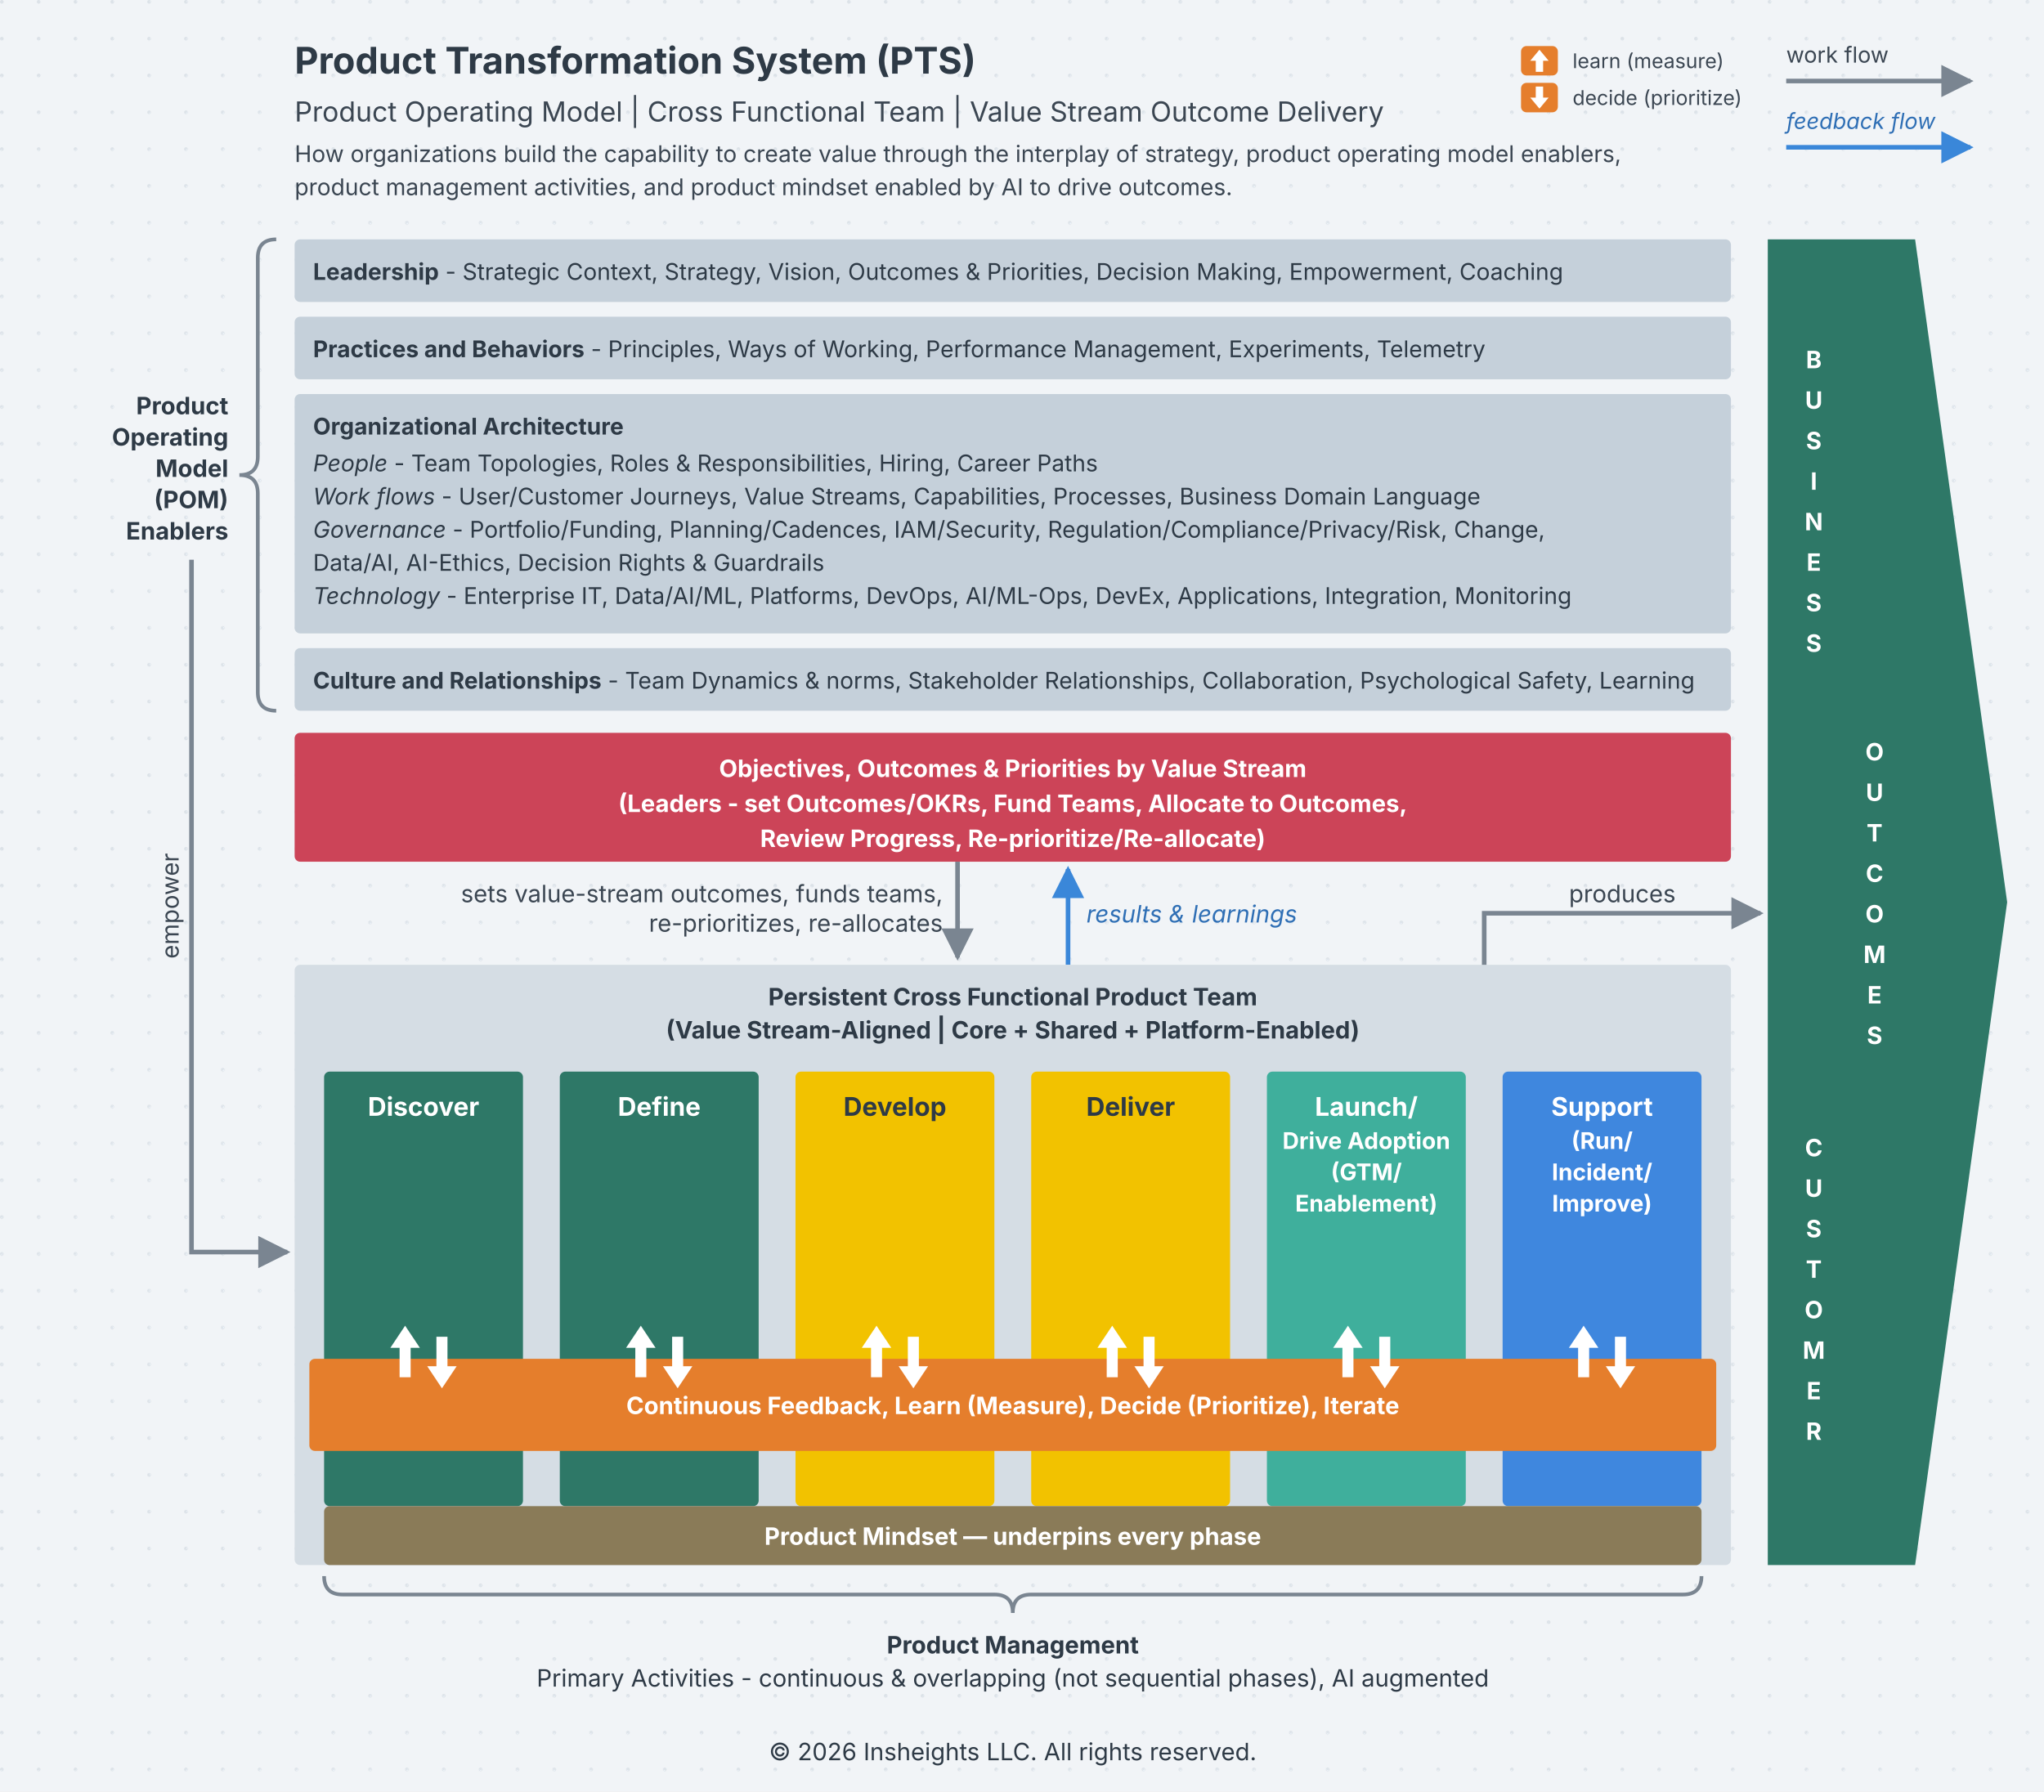
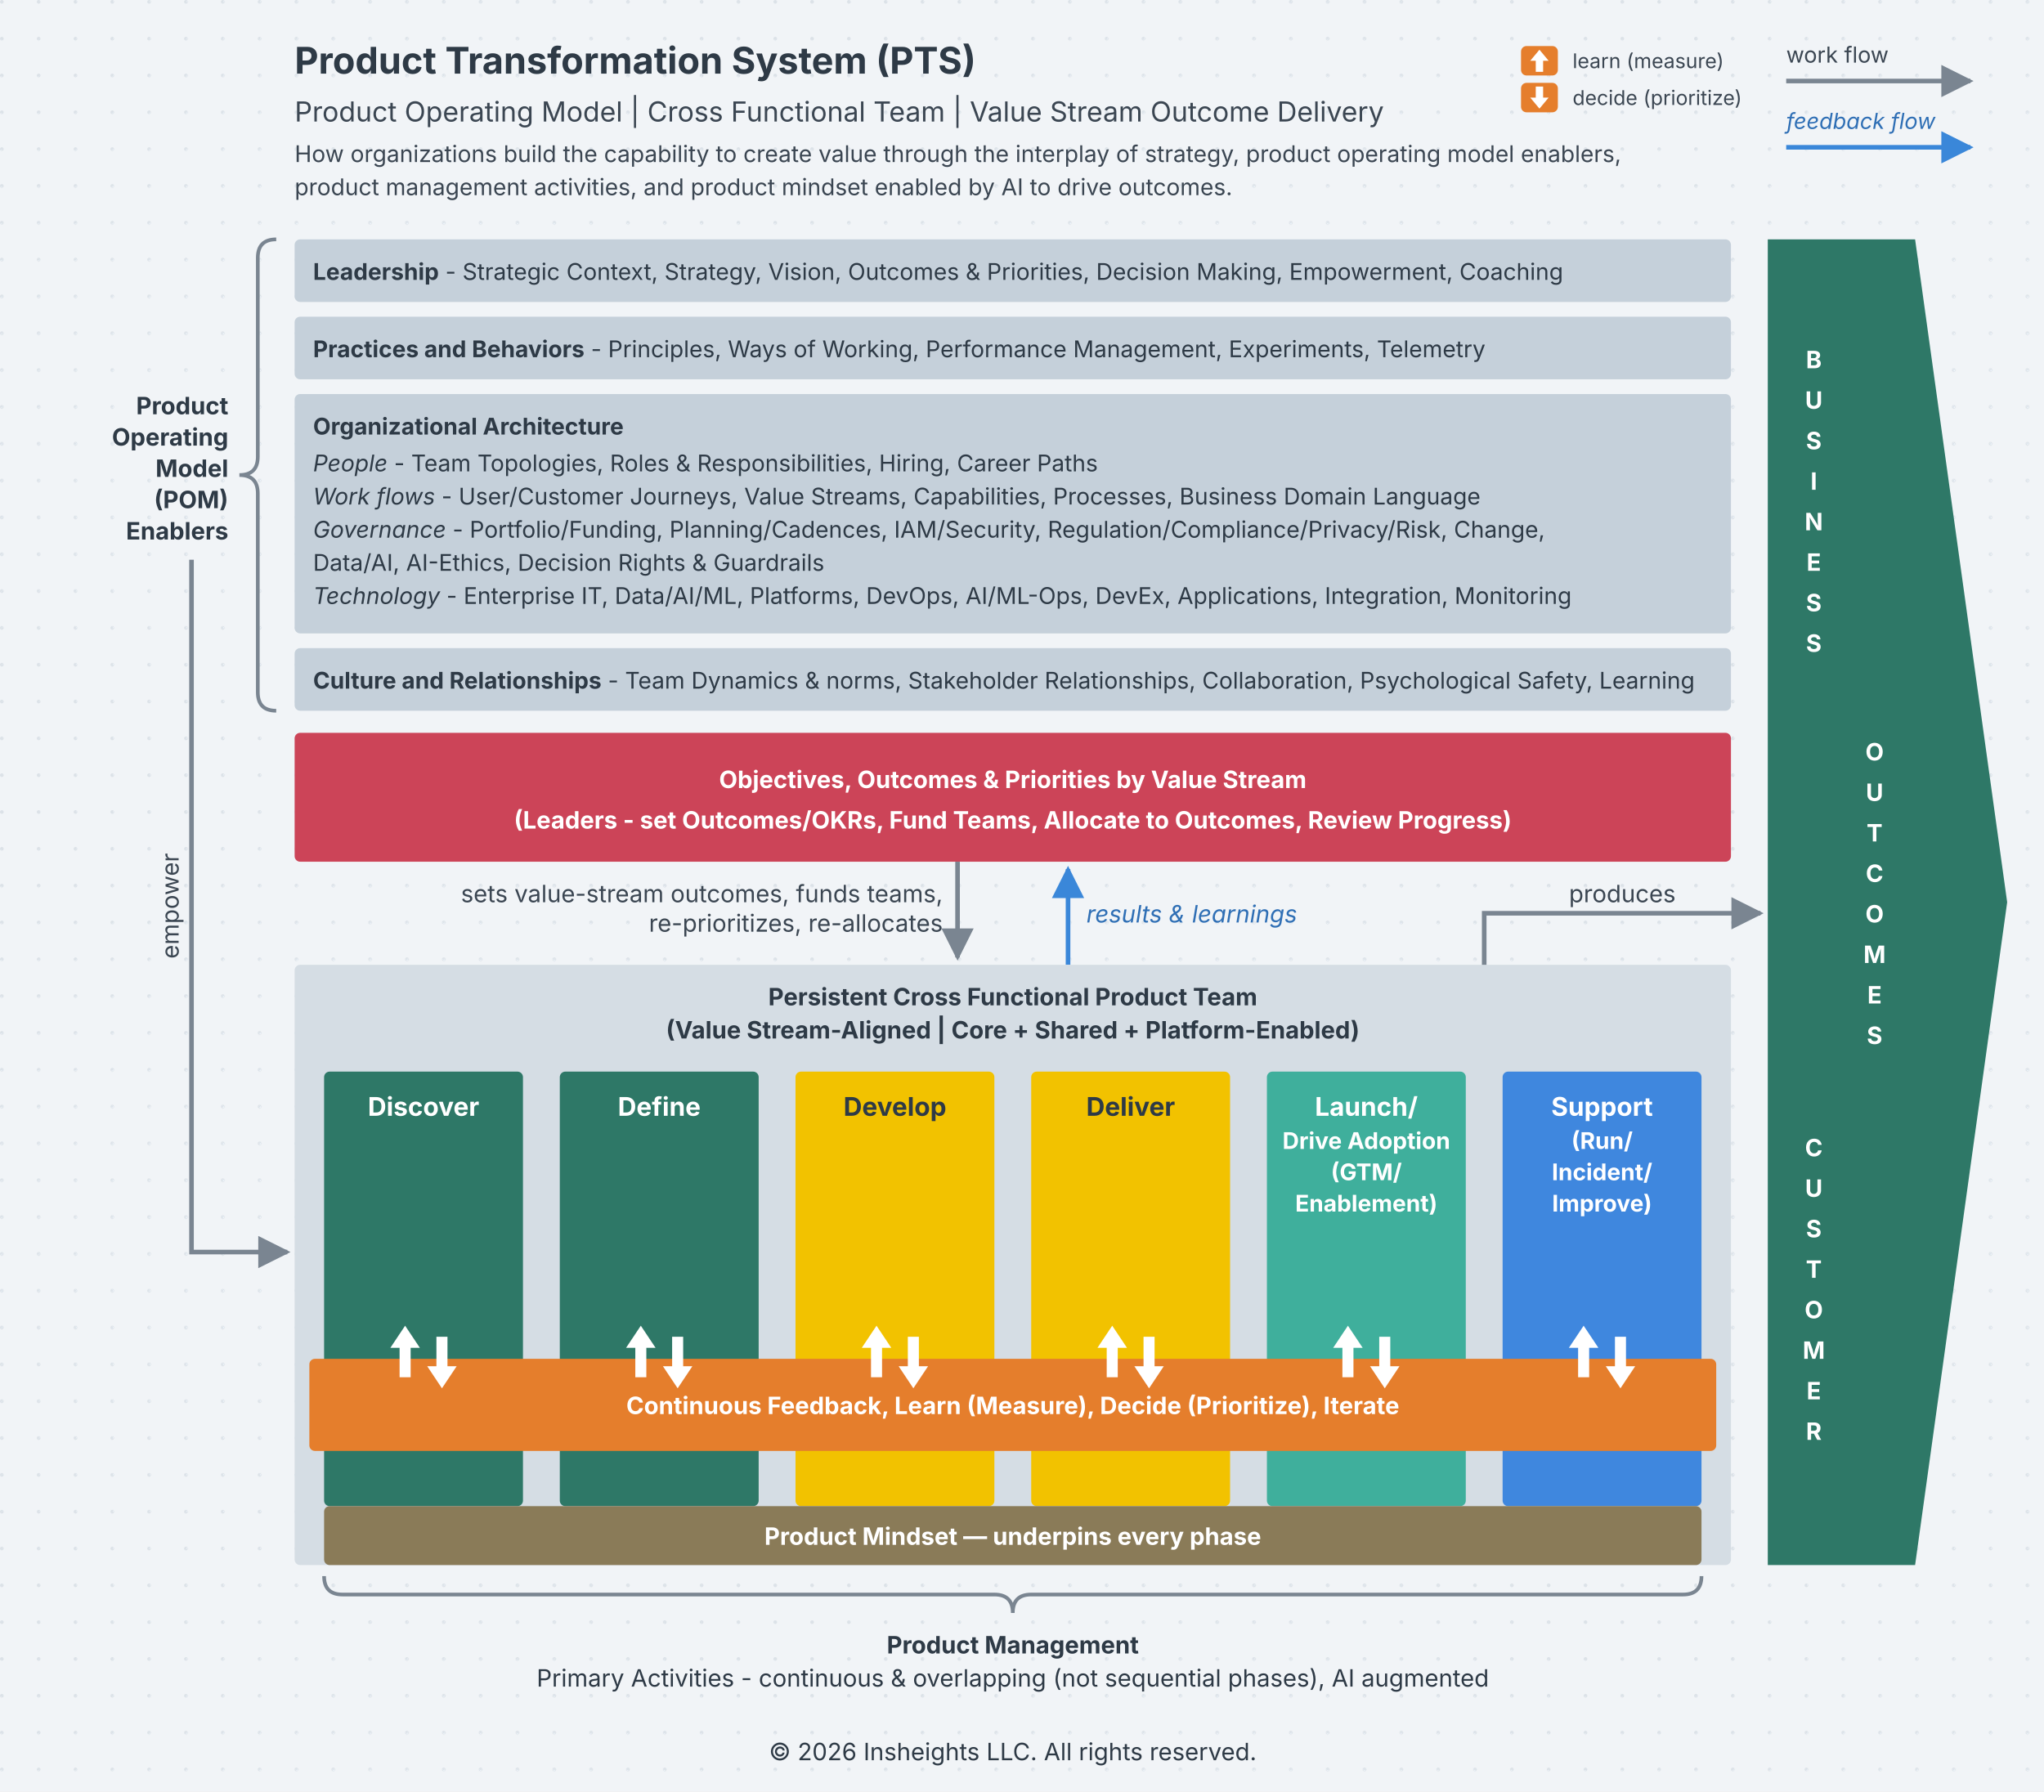
<svg xmlns="http://www.w3.org/2000/svg" width="1110" height="973" viewBox="0 0 1110 973" font-family="Inter, 'Segoe UI', Roboto, Helvetica, Arial, sans-serif">
  <defs>
    <pattern id="dots" width="20" height="20" patternUnits="userSpaceOnUse">
      <circle cx="1" cy="1" r="1" fill="#DCE2E8" />
    </pattern>
    <marker id="ag" viewBox="0 0 10 10" refX="9" refY="5" markerWidth="7" markerHeight="7" orient="auto-start-reverse">
      <path d="M0,0 L10,5 L0,10 z" fill="#7A8591" />
    </marker>
    <marker id="ab" viewBox="0 0 10 10" refX="9" refY="5" markerWidth="7" markerHeight="7" orient="auto-start-reverse">
      <path d="M0,0 L10,5 L0,10 z" fill="#3A87D9" />
    </marker>
    <marker id="aw" viewBox="0 0 10 10" refX="9" refY="5" markerWidth="4" markerHeight="4" orient="auto-start-reverse">
      <path d="M0,0 L10,5 L0,10 z" fill="#FFFFFF" />
    </marker>
    <style>
      .work  { fill: none; stroke: #7A8591; stroke-width: 2.5; marker-end: url(#ag); }
      .fb    { fill: none; stroke: #3A87D9; stroke-width: 2.5; marker-end: url(#ab); }
      .lblf  { font-size: 13px; fill: #2F6FB5; font-style: italic; }
      .wa    { fill: none; stroke: #FFFFFF; stroke-width: 4; marker-end: url(#aw); }
      .brace { fill: none; stroke: #7A8591; stroke-width: 2; }
      .lbl   { font-size: 13px; fill: #3B4652; }
      .h     { font-size: 13px; font-weight: 700; }
      .t     { font-size: 13px; }
      .s     { font-size: 12.5px; }
      .dark  { fill: #2E3A46; }
      .wht   { fill: #FFFFFF; }
      .ph    { font-size: 14px; font-weight: 700; text-anchor: middle; }
      .phs   { font-size: 12.5px; font-weight: 700; text-anchor: middle; }
      .chev  { font-size: 13px; font-weight: 700; fill: #FFFFFF; text-anchor: middle; }
    </style>
  </defs>
  <rect width="1110" height="973" fill="#F1F4F7" />
  <rect width="1110" height="973" fill="url(#dots)" />
  <text x="160" y="40" font-size="20" font-weight="700" fill="#2E3A46">Product Transformation System (PTS)</text>
  <text x="160" y="66" font-size="15" fill="#3B4652">Product Operating Model | Cross Functional Team | Value Stream Outcome Delivery</text>
  <text x="160" y="88" font-size="12.5" fill="#3B4652">How organizations build the capability to create value through the interplay of strategy, product operating model enablers,</text>
  <text x="160" y="106" font-size="12.5" fill="#3B4652">product management activities, and product mindset enabled by AI to drive outcomes.</text>
  <path class="brace" d="M150,130 Q140,130 140,140 V248 Q140,258 130,258 Q140,258 140,268 V376 Q140,386 150,386" />
  <text class="h dark" x="124" y="225" text-anchor="end">Product</text>
  <text class="h dark" x="124" y="242" text-anchor="end">Operating</text>
  <text class="h dark" x="124" y="259" text-anchor="end">Model</text>
  <text class="h dark" x="124" y="276" text-anchor="end">(POM)</text>
  <text class="h dark" x="124" y="293" text-anchor="end">Enablers</text>
  <path class="work" d="M104,304 V680 H156" />
  <text class="lbl" transform="translate(97,492) rotate(-90)" text-anchor="middle">empower</text>
  <rect x="160" y="130" width="780" height="34" rx="3" fill="#C5D0DA" />
  <text class="s dark" x="170" y="152">
    <tspan font-weight="700">Leadership</tspan> - Strategic Context, Strategy, Vision, Outcomes &amp; Priorities, Decision Making, Empowerment, Coaching</text>
  <rect x="160" y="172" width="780" height="34" rx="3" fill="#C5D0DA" />
  <text class="s dark" x="170" y="194">
    <tspan font-weight="700">Practices and Behaviors</tspan> - Principles, Ways of Working, Performance Management, Experiments, Telemetry</text>
  <rect x="160" y="214" width="780" height="130" rx="3" fill="#C5D0DA" />
  <text class="s dark" x="170" y="236" font-weight="700">Organizational Architecture</text>
  <text class="s dark" x="170" y="256">
    <tspan font-style="italic">People</tspan> - Team Topologies, Roles &amp; Responsibilities, Hiring, Career Paths</text>
  <text class="s dark" x="170" y="274">
    <tspan font-style="italic">Work flows</tspan> - User/Customer Journeys, Value Streams, Capabilities, Processes, Business Domain Language</text>
  <text class="s dark" x="170" y="292">
    <tspan font-style="italic">Governance</tspan> - Portfolio/Funding, Planning/Cadences, IAM/Security, Regulation/Compliance/Privacy/Risk, Change,</text>
  <text class="s dark" x="170" y="310">Data/AI, AI-Ethics, Decision Rights &amp; Guardrails</text>
  <text class="s dark" x="170" y="328">
    <tspan font-style="italic">Technology</tspan> - Enterprise IT, Data/AI/ML, Platforms, DevOps, AI/ML-Ops, DevEx, Applications, Integration, Monitoring</text>
  <rect x="160" y="352" width="780" height="34" rx="3" fill="#C5D0DA" />
  <text class="s dark" x="170" y="374">
    <tspan font-weight="700">Culture and Relationships</tspan> - Team Dynamics &amp; norms, Stakeholder Relationships, Collaboration, Psychological Safety, Learning</text>
  <g transform="translate(0,-18)">
    <rect x="160" y="416" width="780" height="70" rx="3" fill="#CC4458" />
-     <text class="h wht" x="550" y="440" text-anchor="middle">Objectives, Outcomes &amp; Priorities by Value Stream</text>
-     <text class="h wht" x="550" y="459" text-anchor="middle">(Leaders - set Outcomes/OKRs, Fund Teams, Allocate to Outcomes,</text>
-     <text class="h wht" x="550" y="478" text-anchor="middle">Review Progress, Re-prioritize/Re-allocate)</text>
+     <text class="h wht" x="550" y="446" text-anchor="middle">Objectives, Outcomes &amp; Priorities by Value Stream</text>
+     <text class="h wht" x="550" y="468" text-anchor="middle">(Leaders - set Outcomes/OKRs, Fund Teams, Allocate to Outcomes, Review Progress)</text>
    <path class="work" d="M520,486 V538" />
    <text class="lbl" x="512" y="508" text-anchor="end">sets value-stream outcomes, funds teams,</text>
    <text class="lbl" x="512" y="524" text-anchor="end">re-prioritizes, re-allocates</text>
    <path class="fb" d="M580,542 V490" />
    <text class="lblf" x="590" y="519">results &amp; learnings</text>
    <rect x="160" y="542" width="780" height="326" rx="3" fill="#D5DDE4" />
    <text class="h dark" x="550" y="564" text-anchor="middle">Persistent Cross Functional Product Team</text>
    <text class="h dark" x="550" y="582" text-anchor="middle">(Value Stream-Aligned | Core + Shared + Platform-Enabled)</text>
    <rect x="176" y="600" width="108" height="236" rx="3" fill="#2E7867" />
    <text class="ph wht" x="230" y="624">Discover</text>
    <rect x="304" y="600" width="108" height="236" rx="3" fill="#2E7867" />
    <text class="ph wht" x="358" y="624">Define</text>
    <rect x="432" y="600" width="108" height="236" rx="3" fill="#F2C200" />
    <text class="ph dark" x="486" y="624">Develop</text>
    <rect x="560" y="600" width="108" height="236" rx="3" fill="#F2C200" />
    <text class="ph dark" x="614" y="624">Deliver</text>
    <rect x="688" y="600" width="108" height="236" rx="3" fill="#3FAF9C" />
    <text class="ph wht" x="742" y="624">Launch/</text>
    <text class="phs wht" x="742" y="642">Drive Adoption</text>
    <text class="phs wht" x="742" y="659">(GTM/</text>
    <text class="phs wht" x="742" y="676">Enablement)</text>
    <rect x="816" y="600" width="108" height="236" rx="3" fill="#3F87DE" />
    <text class="ph wht" x="870" y="624">Support</text>
    <text class="phs wht" x="870" y="642">(Run/</text>
    <text class="phs wht" x="870" y="659">Incident/</text>
    <text class="phs wht" x="870" y="676">Improve)</text>
    <rect x="168" y="756" width="764" height="50" rx="3" fill="#E57E2C" />
    <text class="h wht" x="550" y="786" text-anchor="middle" font-size="14">Continuous Feedback, Learn (Measure), Decide (Prioritize), Iterate</text>
    <g fill="#FFFFFF">
      <polygon points="220,738 228,750 223,750 223,766 217,766 217,750 212,750" />
      <polygon points="237,744 243,744 243,760 248,760 240,772 232,760 237,760" />
      <polygon points="348,738 356,750 351,750 351,766 345,766 345,750 340,750" />
      <polygon points="365,744 371,744 371,760 376,760 368,772 360,760 365,760" />
      <polygon points="476,738 484,750 479,750 479,766 473,766 473,750 468,750" />
      <polygon points="493,744 499,744 499,760 504,760 496,772 488,760 493,760" />
      <polygon points="604,738 612,750 607,750 607,766 601,766 601,750 596,750" />
      <polygon points="621,744 627,744 627,760 632,760 624,772 616,760 621,760" />
      <polygon points="732,738 740,750 735,750 735,766 729,766 729,750 724,750" />
      <polygon points="749,744 755,744 755,760 760,760 752,772 744,760 749,760" />
      <polygon points="860,738 868,750 863,750 863,766 857,766 857,750 852,750" />
      <polygon points="877,744 883,744 883,760 888,760 880,772 872,760 877,760" />
    </g>
    <rect x="176" y="836" width="748" height="32" rx="3" fill="#8A7B58" />
    <text class="h wht" x="550" y="857" text-anchor="middle">Product Mindset — underpins every phase</text>
    <path class="work" d="M806,542 V514 H956" />
    <text class="lbl" x="881" y="508" text-anchor="middle">produces</text>
    <path class="brace" d="M176,874 Q176,884 186,884 H540 Q550,884 550,894 Q550,884 560,884 H914 Q924,884 924,874" />
    <text class="h dark" x="550" y="916" text-anchor="middle">Product Management</text>
    <text class="t dark" x="550" y="934" text-anchor="middle">Primary Activities - continuous &amp; overlapping (not sequential phases), AI augmented</text>
  </g>
  <polygon points="960,130 1040,130 1090,490 1040,850 960,850" fill="#2E7867" />
  <g class="chev">
    <text x="985" y="200">B</text>
    <text x="985" y="222">U</text>
    <text x="985" y="244">S</text>
    <text x="985" y="266">I</text>
    <text x="985" y="288">N</text>
    <text x="985" y="310">E</text>
    <text x="985" y="332">S</text>
    <text x="985" y="354">S</text>
    <g transform="translate(0,-16)">
      <text x="1018" y="429">O</text>
      <text x="1018" y="451">U</text>
      <text x="1018" y="473">T</text>
      <text x="1018" y="495">C</text>
      <text x="1018" y="517">O</text>
      <text x="1018" y="539">M</text>
      <text x="1018" y="561">E</text>
      <text x="1018" y="583">S</text>
    </g>
    <g transform="translate(0,-32)">
      <text x="985" y="660">C</text>
      <text x="985" y="682">U</text>
      <text x="985" y="704">S</text>
      <text x="985" y="726">T</text>
      <text x="985" y="748">O</text>
      <text x="985" y="770">M</text>
      <text x="985" y="792">E</text>
      <text x="985" y="814">R</text>
    </g>
  </g>
  <g transform="translate(0,-18)">
    <text x="970" y="52" font-size="12" fill="#3B4652">work flow</text>
    <path class="work" d="M970,62 H1070" />
    <text x="970" y="88" font-size="12" fill="#2F6FB5" font-style="italic">feedback flow</text>
    <path class="fb" d="M970,98 H1070" />
    <text x="550" y="974" font-size="13" fill="#2E3A46" text-anchor="middle">© 2026 Insheights LLC. All rights reserved.</text>
  </g>
  <rect x="826" y="25" width="20" height="16" rx="3" fill="#E57E2C" />
  <polygon points="836,27 841,33 838,33 838,39 834,39 834,33 831,33" fill="#FFFFFF" />
  <text x="854" y="37" font-size="11" fill="#3B4652">learn (measure)</text>
  <rect x="826" y="45" width="20" height="16" rx="3" fill="#E57E2C" />
  <polygon points="834,47 838,47 838,53 841,53 836,59 831,53 834,53" fill="#FFFFFF" />
  <text x="854" y="57" font-size="11" fill="#3B4652">decide (prioritize)</text>
</svg>
